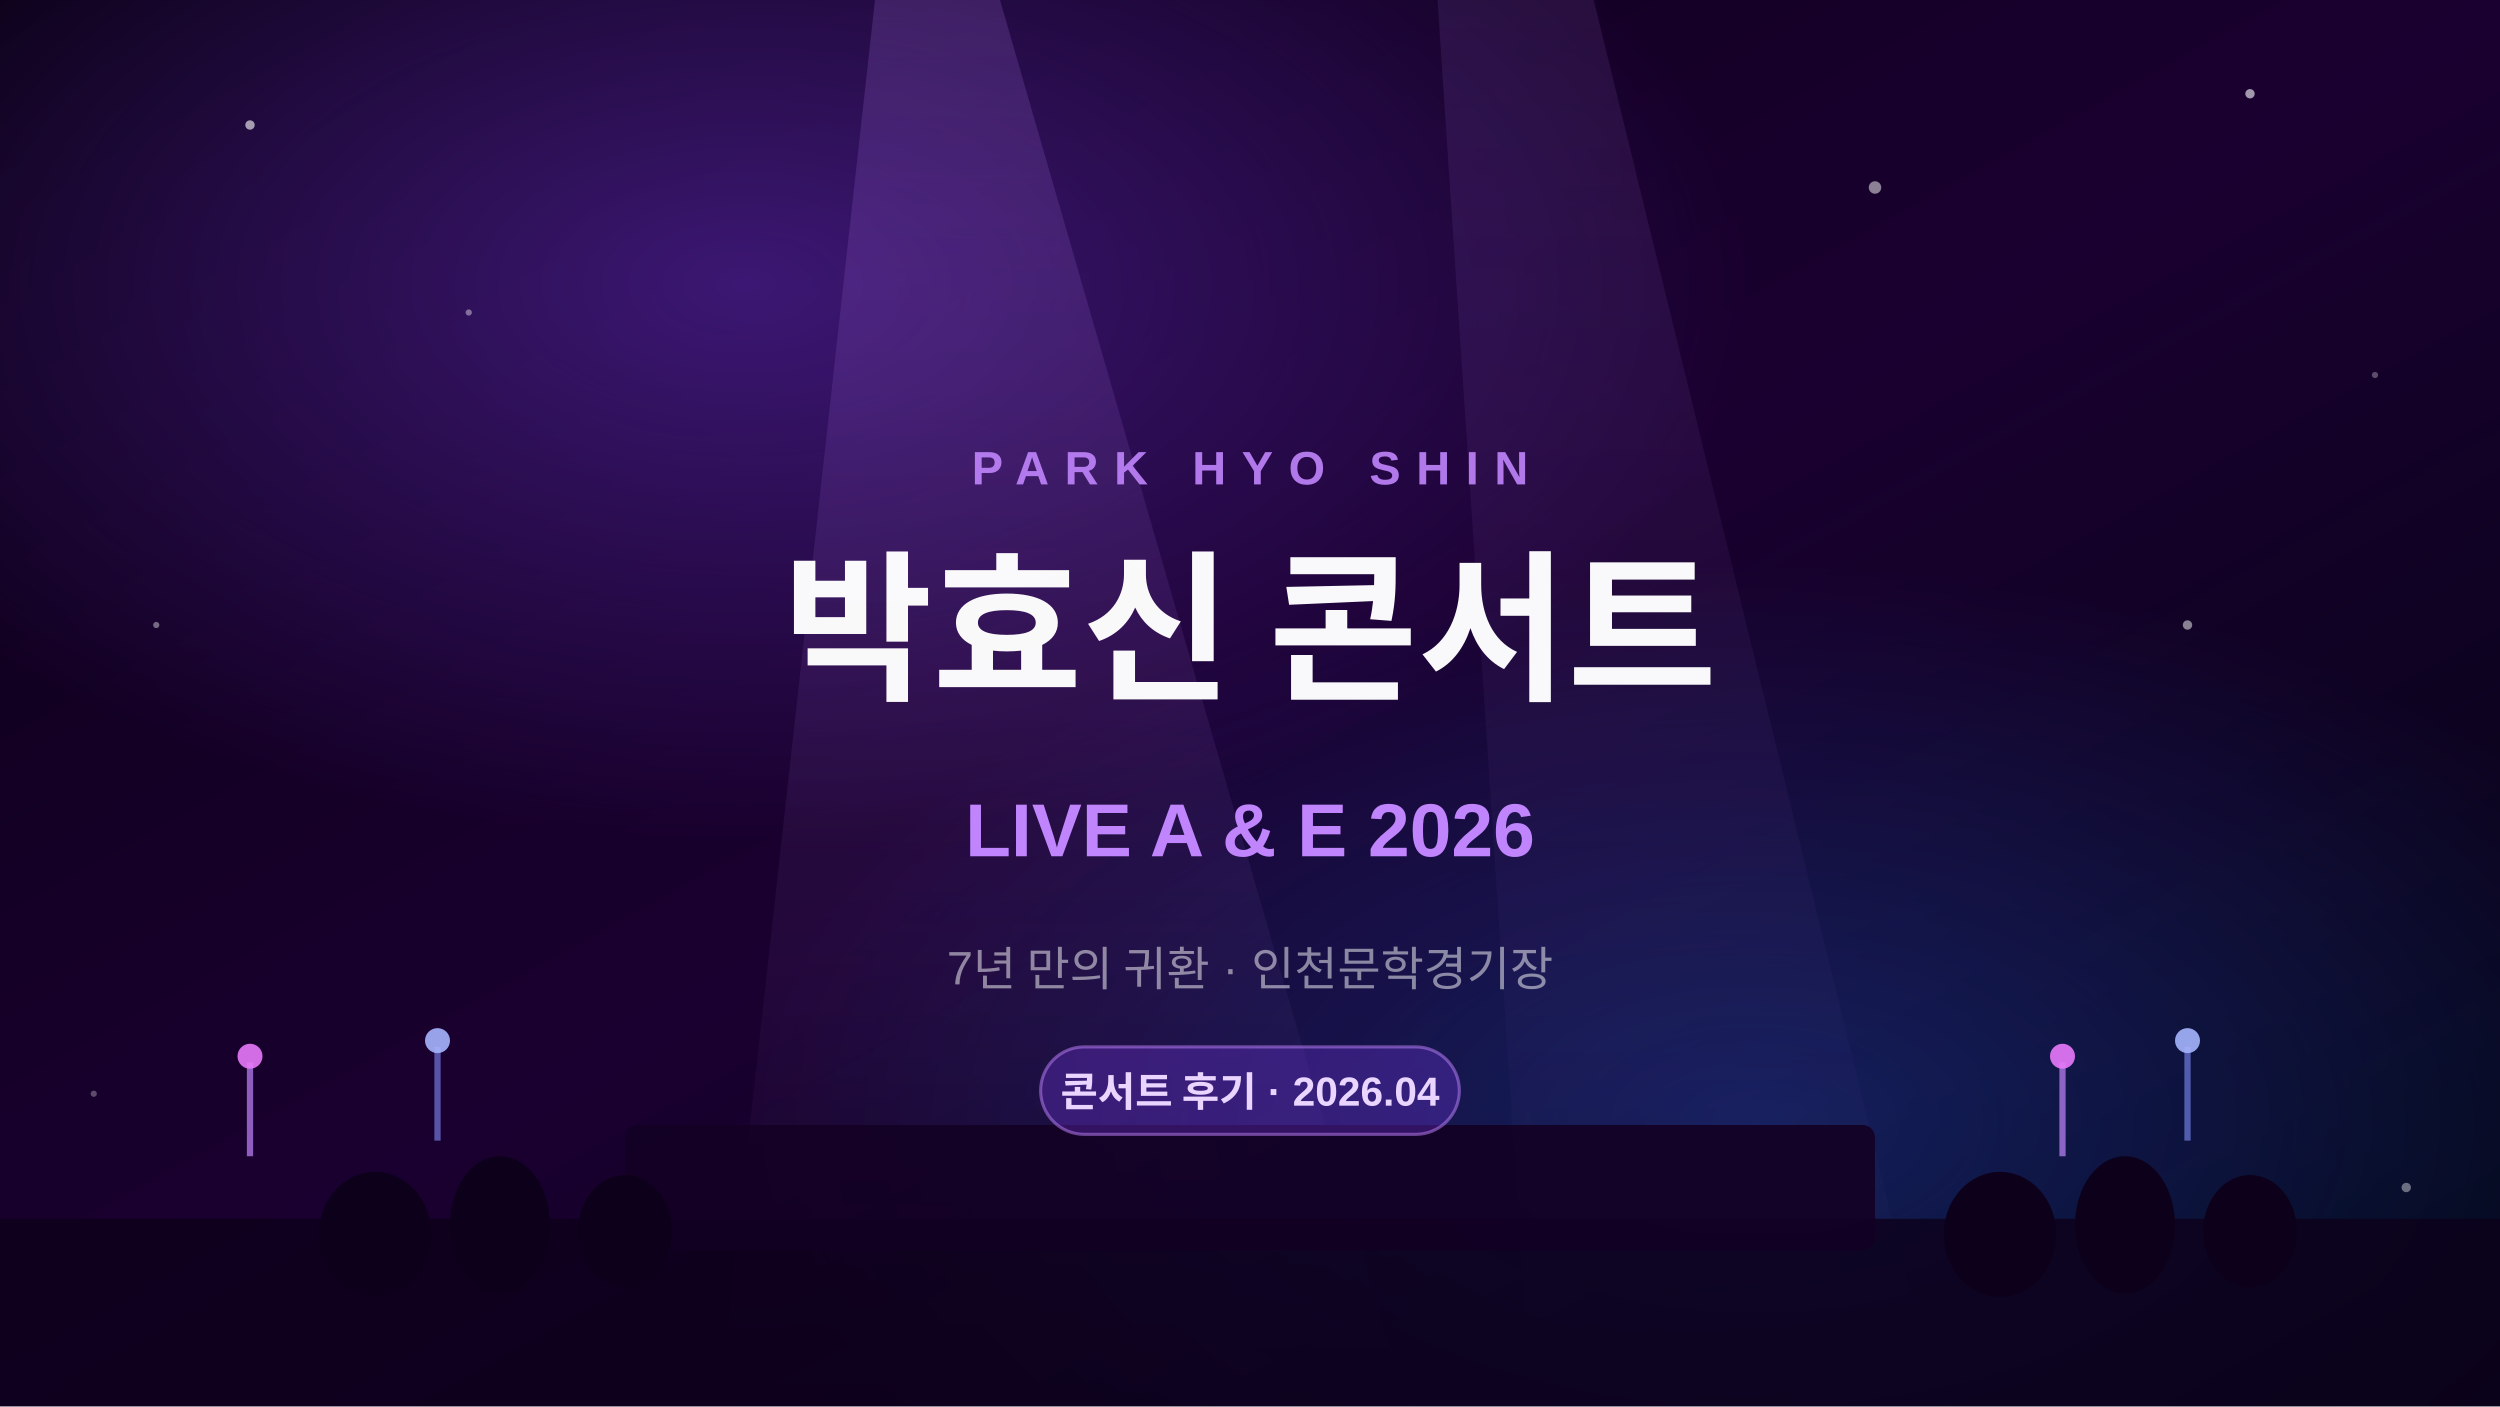
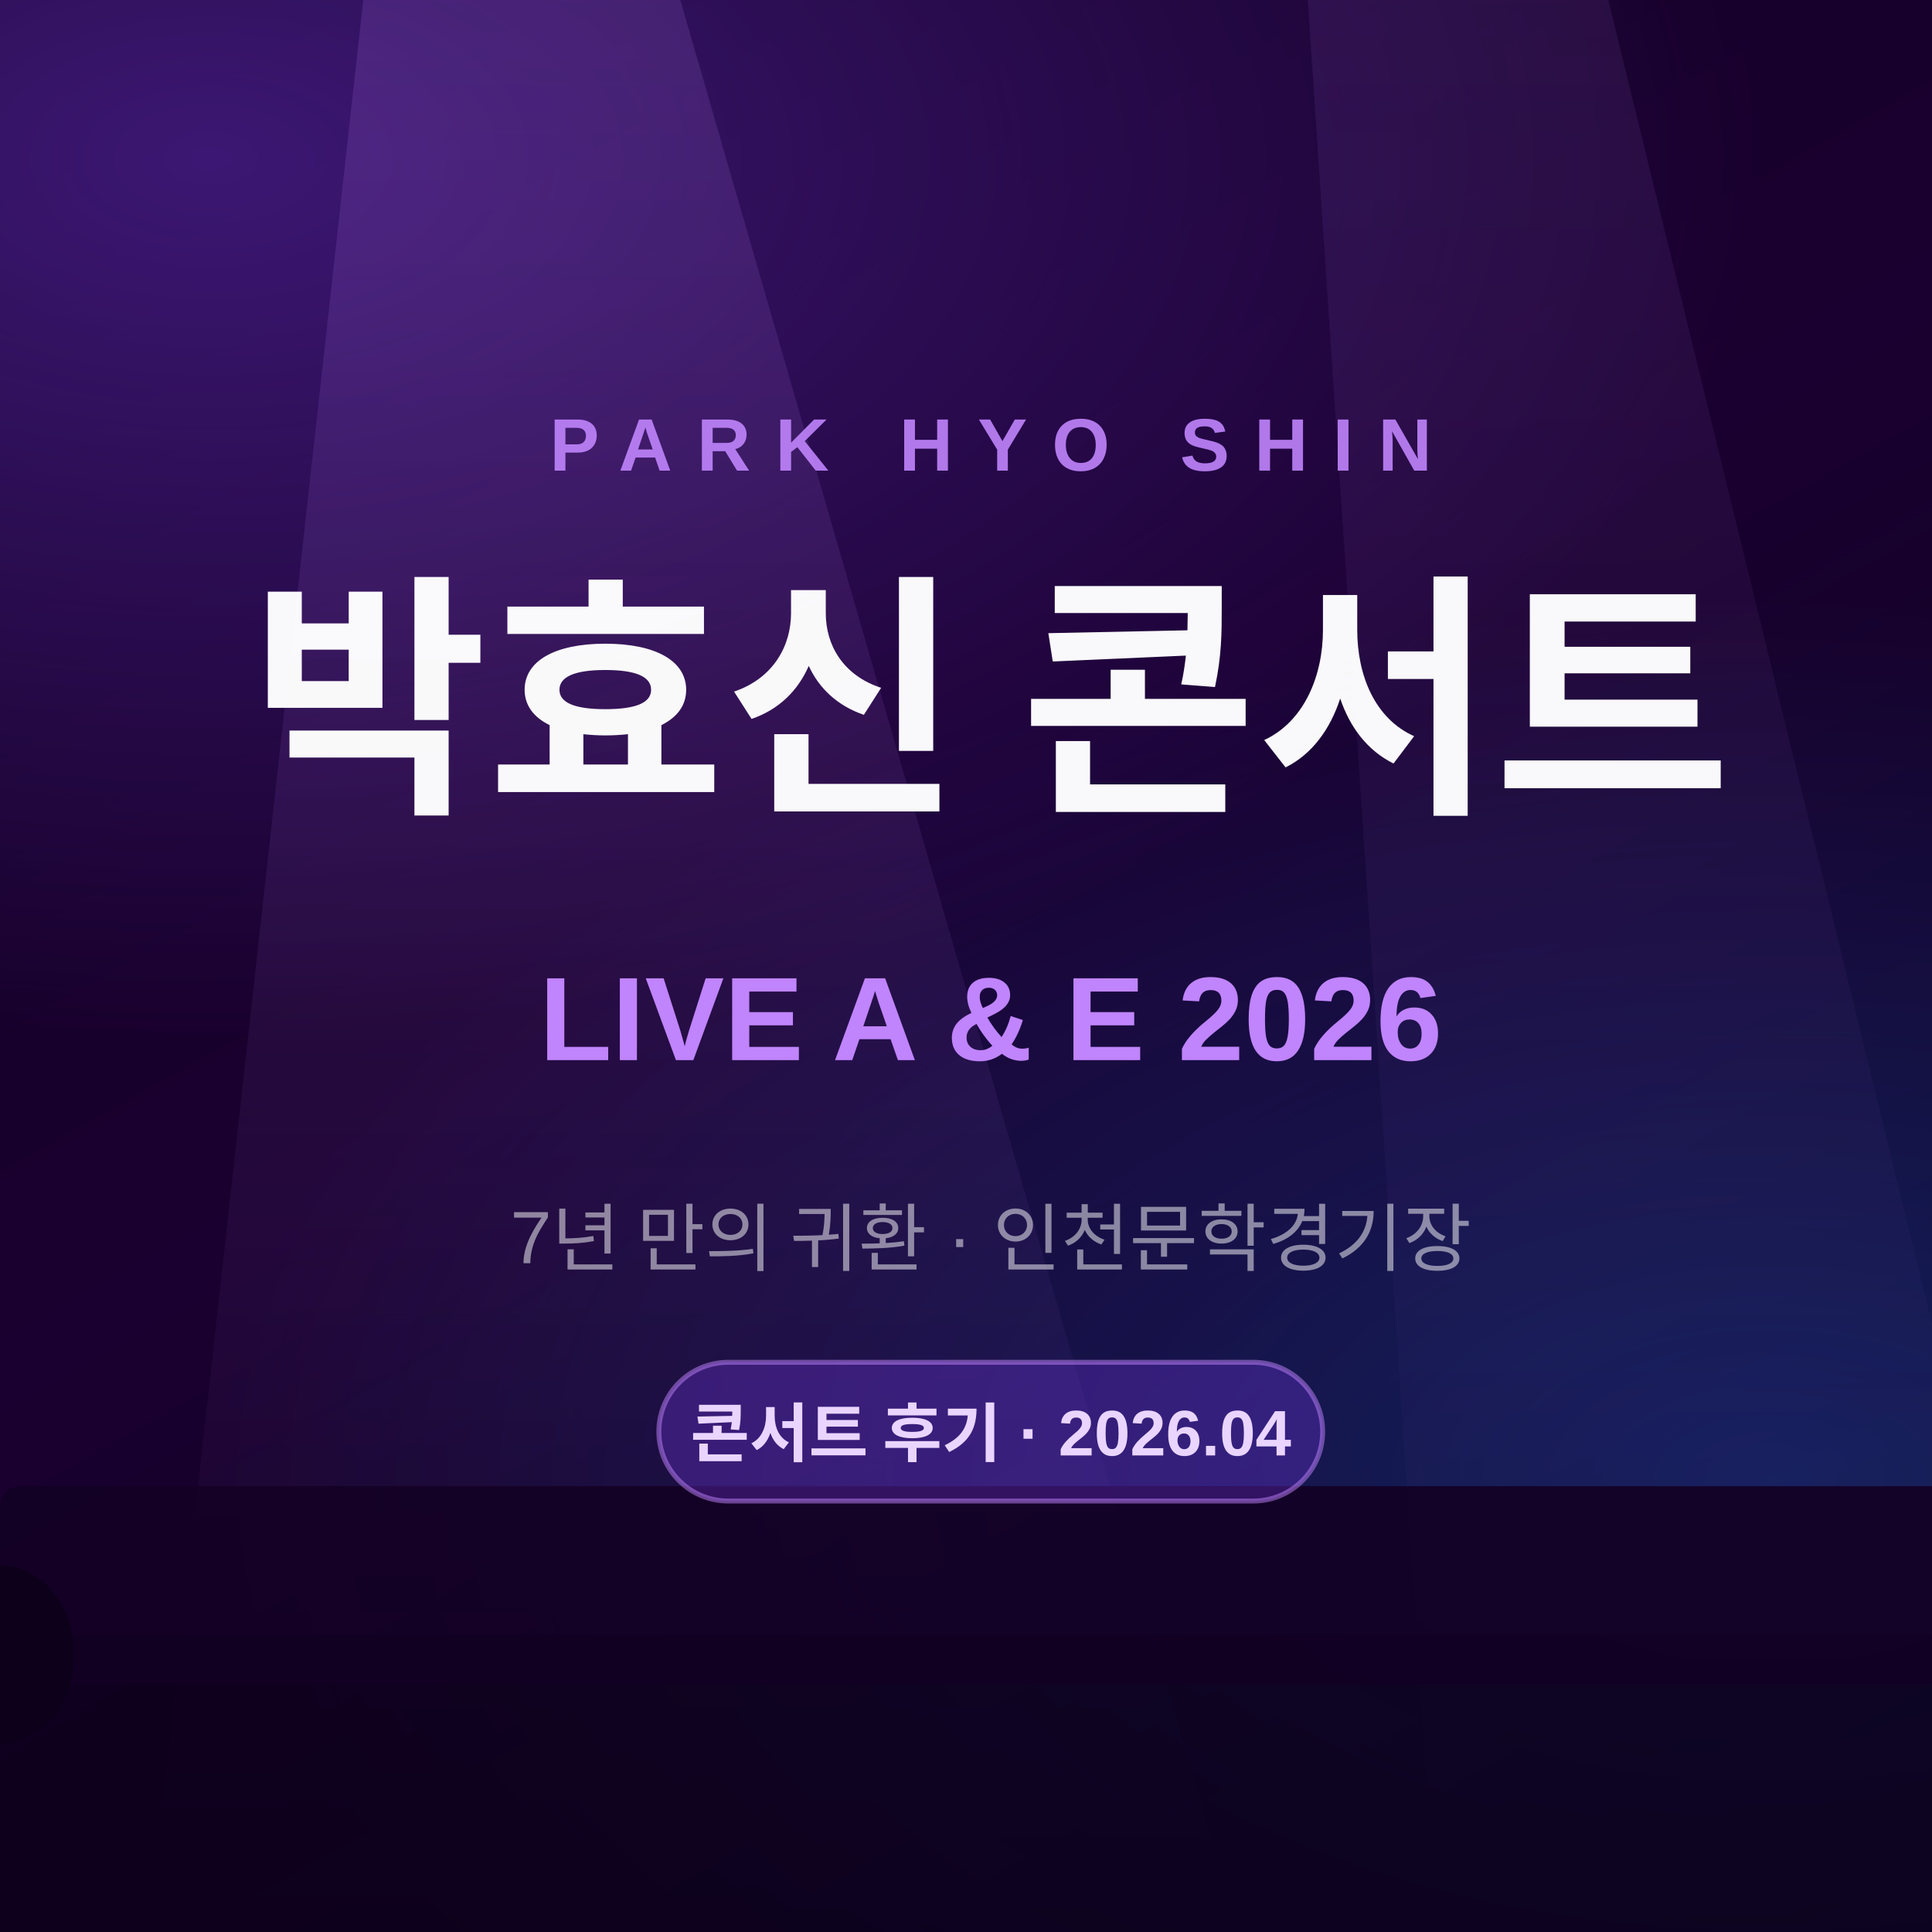
- <svg xmlns="http://www.w3.org/2000/svg" width="800" height="450" viewBox="0 0 800 450">
+ <svg xmlns="http://www.w3.org/2000/svg" width="390" height="390" viewBox="200 60 390 390">
  <defs>
    <linearGradient id="bg" x1="0%" y1="0%" x2="100%" y2="100%">
      <stop offset="0%" style="stop-color:#0a0014" />
      <stop offset="50%" style="stop-color:#1a0030" />
      <stop offset="100%" style="stop-color:#000510" />
    </linearGradient>
    <linearGradient id="spotlight" x1="50%" y1="0%" x2="50%" y2="100%">
      <stop offset="0%" style="stop-color:#c084fc;stop-opacity:0.35" />
      <stop offset="100%" style="stop-color:#c084fc;stop-opacity:0" />
    </linearGradient>
    <radialGradient id="glow1" cx="30%" cy="20%" r="40%">
      <stop offset="0%" style="stop-color:#7c3aed;stop-opacity:0.4" />
      <stop offset="100%" style="stop-color:#7c3aed;stop-opacity:0" />
    </radialGradient>
    <radialGradient id="glow2" cx="70%" cy="80%" r="40%">
      <stop offset="0%" style="stop-color:#2563eb;stop-opacity:0.3" />
      <stop offset="100%" style="stop-color:#2563eb;stop-opacity:0" />
    </radialGradient>
  </defs>
  <rect width="800" height="450" fill="url(#bg)" />
  <rect width="800" height="450" fill="url(#glow1)" />
  <rect width="800" height="450" fill="url(#glow2)" />
  <polygon points="280,0 320,0 450,450 230,450" fill="url(#spotlight)" opacity="0.5" />
  <polygon points="460,0 510,0 620,450 490,450" fill="url(#spotlight)" opacity="0.3" />
  <circle cx="80" cy="40" r="1.5" fill="white" opacity="0.6" />
  <circle cx="150" cy="100" r="1" fill="white" opacity="0.4" />
  <circle cx="600" cy="60" r="2" fill="white" opacity="0.5" />
  <circle cx="720" cy="30" r="1.5" fill="white" opacity="0.6" />
  <circle cx="760" cy="120" r="1" fill="white" opacity="0.3" />
  <circle cx="50" cy="200" r="1" fill="white" opacity="0.4" />
  <circle cx="700" cy="200" r="1.5" fill="white" opacity="0.5" />
  <circle cx="30" cy="350" r="1" fill="white" opacity="0.3" />
  <circle cx="770" cy="380" r="1.5" fill="white" opacity="0.4" />
  <rect x="0" y="390" width="800" height="60" fill="#0d001a" opacity="0.8" />
  <rect x="200" y="360" width="400" height="40" rx="4" fill="#130023" opacity="0.9" />
  <ellipse cx="120" cy="395" rx="18" ry="20" fill="#0d001a" />
  <ellipse cx="160" cy="392" rx="16" ry="22" fill="#0d001a" />
  <ellipse cx="200" cy="394" rx="15" ry="18" fill="#0d001a" />
  <ellipse cx="640" cy="395" rx="18" ry="20" fill="#0d001a" />
  <ellipse cx="680" cy="392" rx="16" ry="22" fill="#0d001a" />
  <ellipse cx="720" cy="394" rx="15" ry="18" fill="#0d001a" />
  <line x1="80" y1="370" x2="80" y2="340" stroke="#c084fc" stroke-width="2" opacity="0.7" />
  <circle cx="80" cy="338" r="4" fill="#e879f9" opacity="0.9" />
  <line x1="140" y1="365" x2="140" y2="335" stroke="#818cf8" stroke-width="2" opacity="0.6" />
  <circle cx="140" cy="333" r="4" fill="#a5b4fc" opacity="0.9" />
  <line x1="660" y1="370" x2="660" y2="340" stroke="#c084fc" stroke-width="2" opacity="0.7" />
  <circle cx="660" cy="338" r="4" fill="#e879f9" opacity="0.9" />
  <line x1="700" y1="365" x2="700" y2="335" stroke="#818cf8" stroke-width="2" opacity="0.6" />
  <circle cx="700" cy="333" r="4" fill="#a5b4fc" opacity="0.9" />
  <text x="400" y="155" font-family="'Segoe UI', Arial, sans-serif" font-size="15" font-weight="600" fill="#c084fc" fill-opacity="0.9" letter-spacing="5" text-anchor="middle">PARK HYO SHIN</text>
  <text x="400" y="220" font-family="'Segoe UI', Arial, sans-serif" font-size="52" font-weight="900" fill="white" text-anchor="middle" opacity="0.97">박효신 콘서트</text>
  <text x="400" y="274" font-family="'Segoe UI', Arial, sans-serif" font-size="24" font-weight="700" fill="#c084fc" text-anchor="middle">LIVE A &amp; E 2026</text>
  <text x="400" y="315" font-family="'Segoe UI', Arial, sans-serif" font-size="15" fill="white" fill-opacity="0.5" text-anchor="middle">7년 만의 귀환 · 인천문학경기장</text>
  <rect x="333" y="335" width="134" height="28" rx="14" fill="#7c3aed" fill-opacity="0.3" stroke="#c084fc" stroke-opacity="0.5" stroke-width="1" />
  <text x="400" y="354" font-family="'Segoe UI', Arial, sans-serif" font-size="13" font-weight="600" fill="#e9d5ff" text-anchor="middle">콘서트 후기 · 2026.04</text>
</svg>
